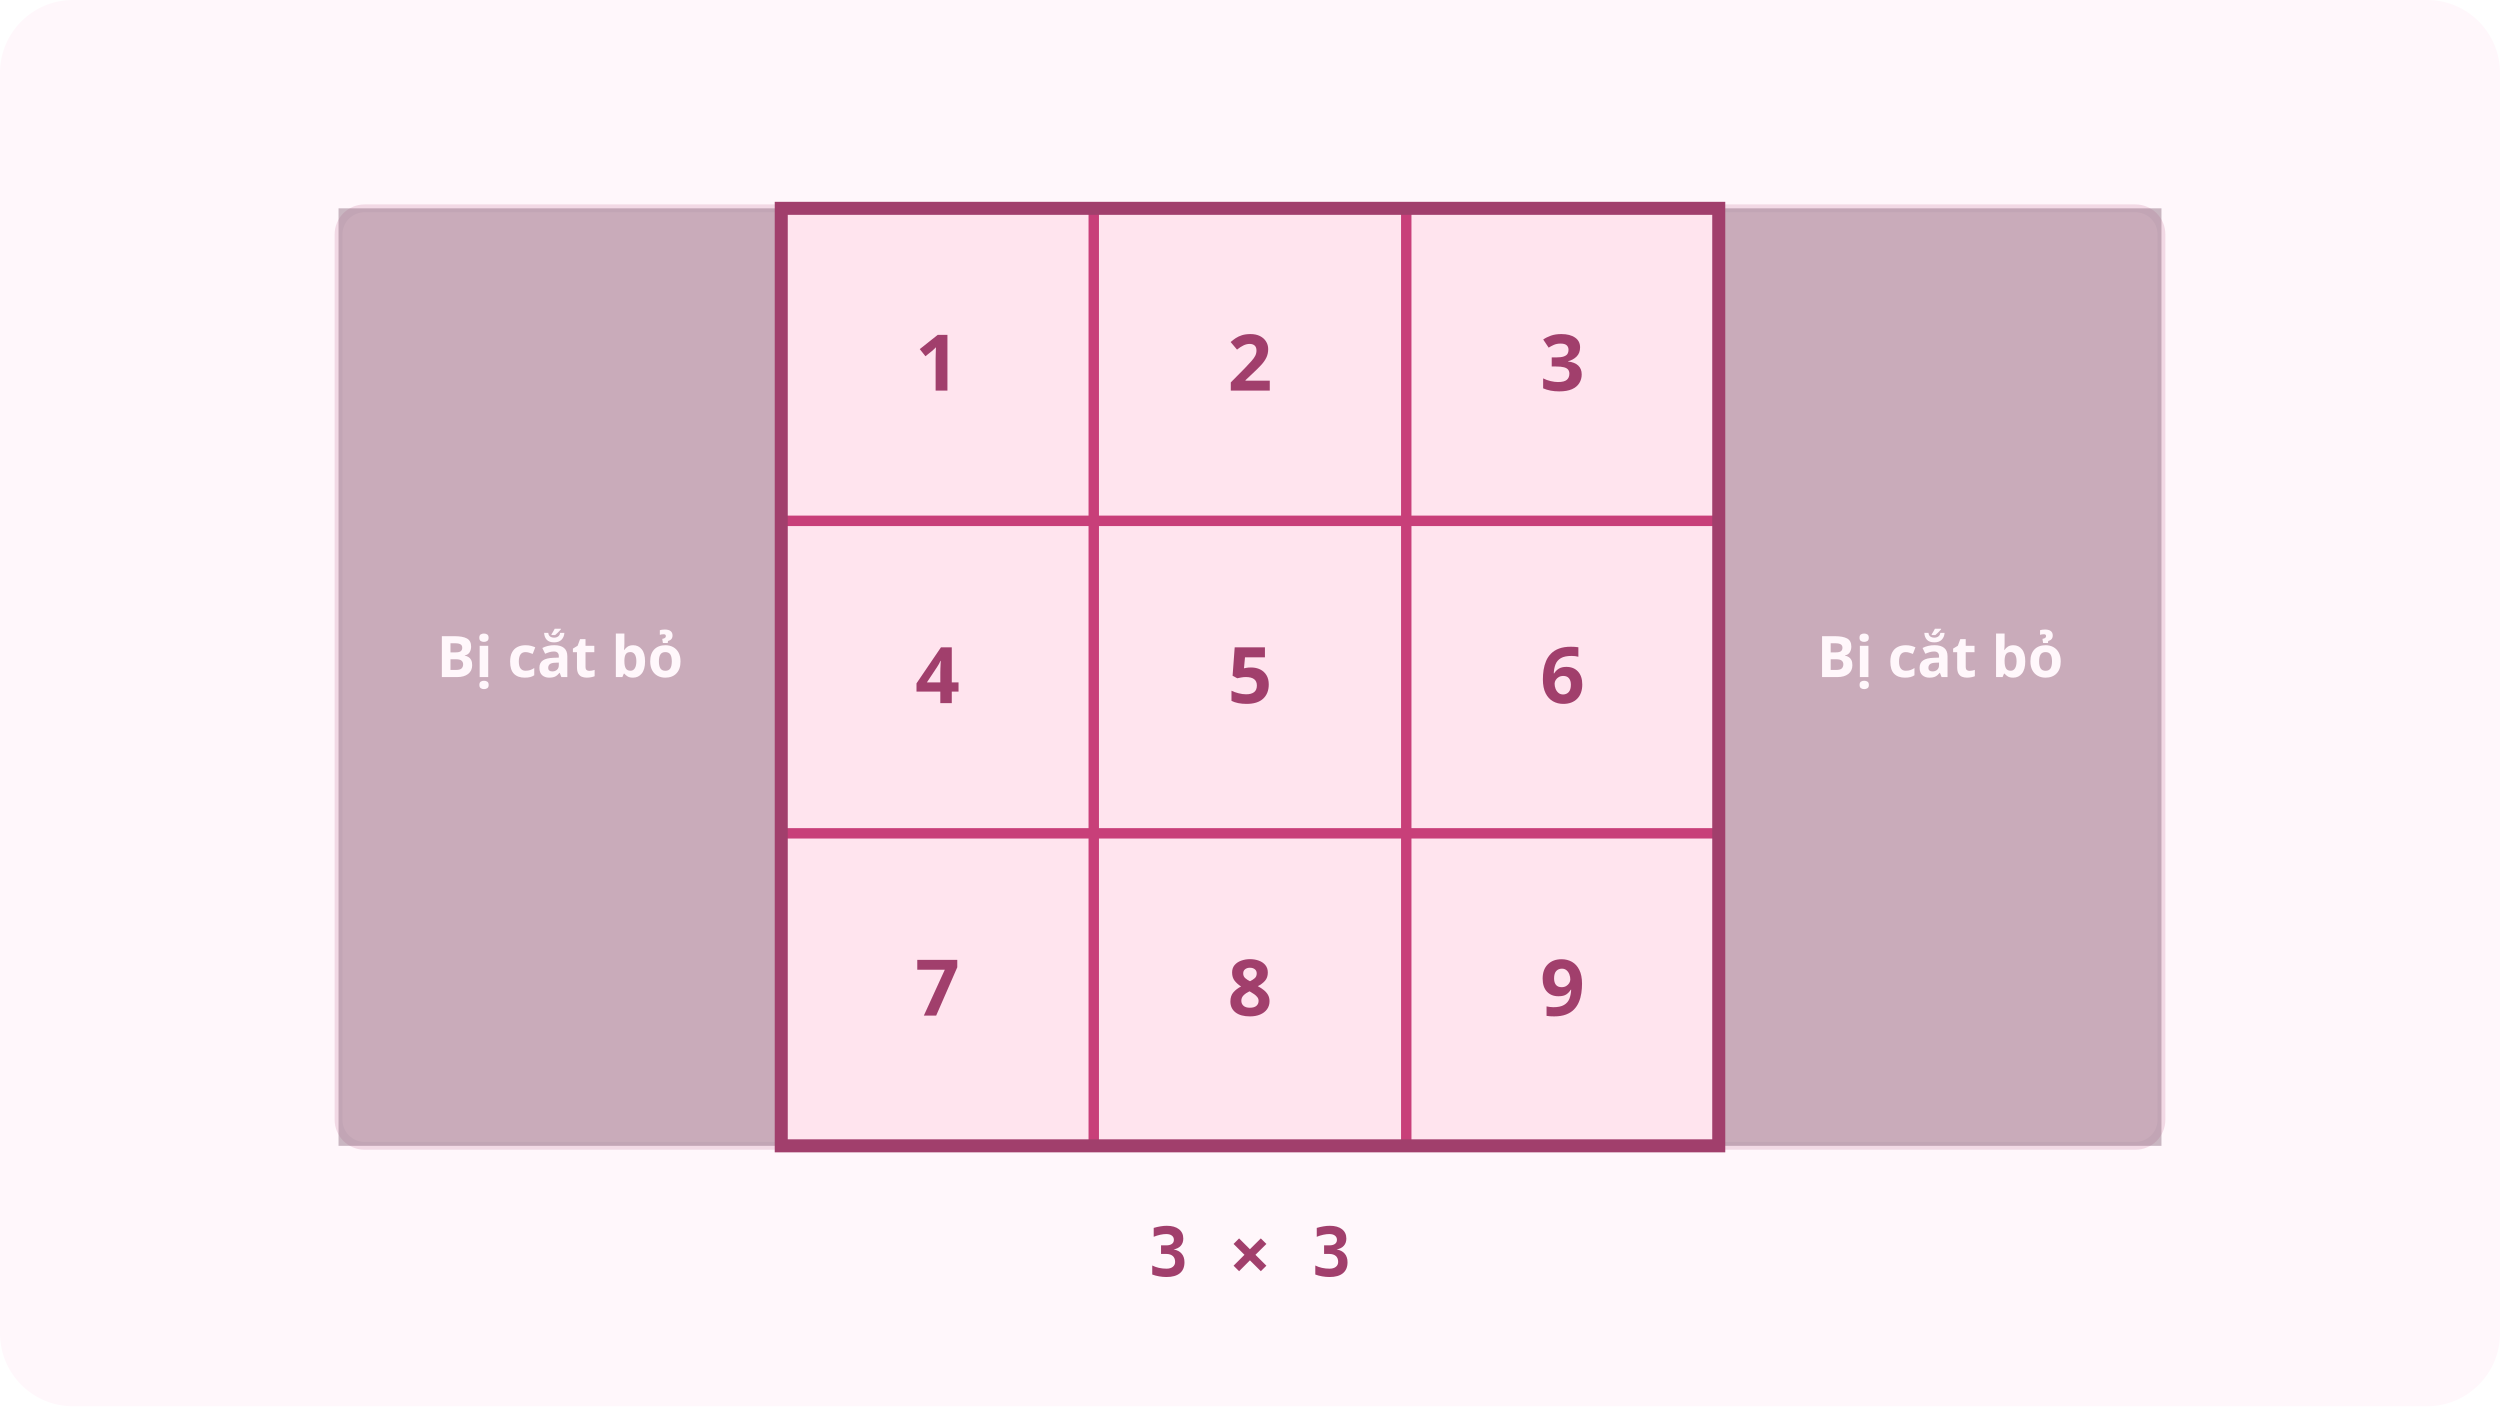
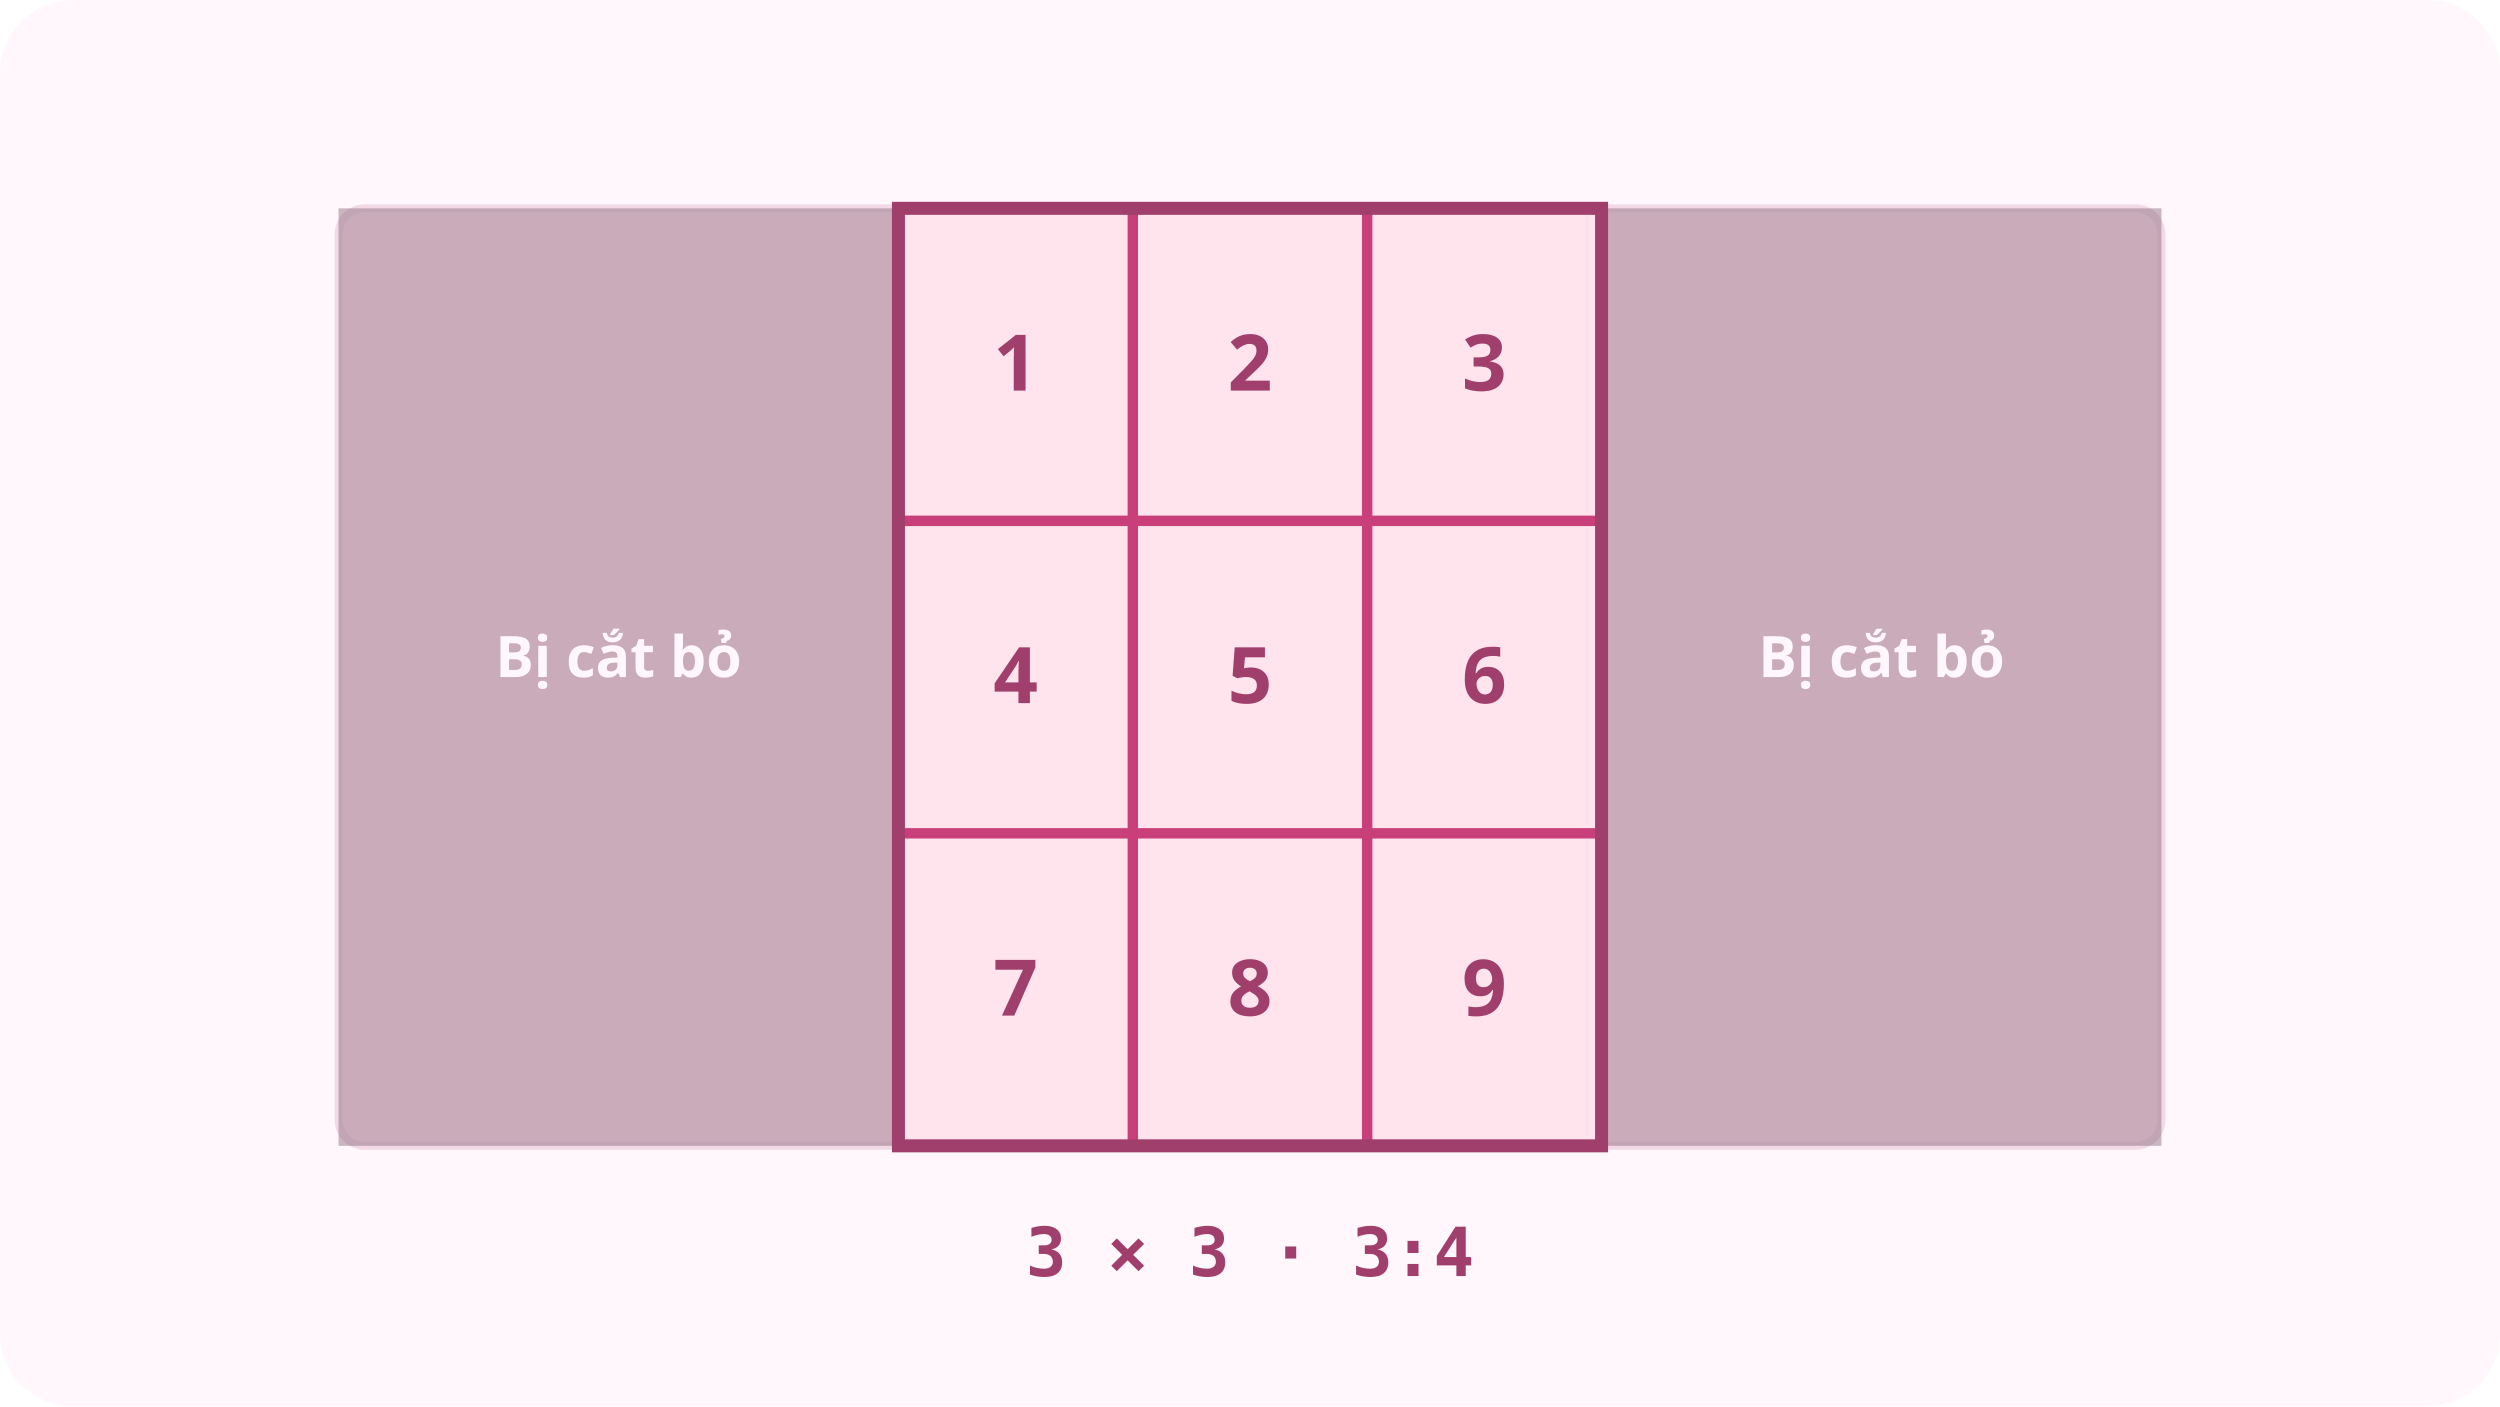
- <svg xmlns="http://www.w3.org/2000/svg" viewBox="0 0 960 540" role="img" aria-label="Lưới 3 × 3 gồm các ô vuông, cắt từ phần giữa ảnh.">
+ <svg xmlns="http://www.w3.org/2000/svg" viewBox="0 0 960 540" role="img" aria-label="Lưới 3 × 3 gồm các ô 3:4, cắt từ phần giữa ảnh.">
  <rect width="960" height="540" rx="28" fill="#fff7fb" />
  <rect x="130" y="80" width="700" height="360" rx="10" fill="#ffe4ee" stroke="#f2d9e5" stroke-width="3" />
-   <rect x="130" y="80" width="170.0" height="360" fill="#876579" opacity="0.45" />
-   <rect x="660.0" y="80" width="170.0" height="360" fill="#876579" opacity="0.45" />
-   <text x="215.0" y="260.0" fill="#fff7fb" font-size="22" font-weight="800" text-anchor="middle" font-family="system-ui,'PingFang SC','Noto Sans SC','Hiragino Sans',sans-serif">Bị cắt bỏ</text>
-   <text x="745.0" y="260.0" fill="#fff7fb" font-size="22" font-weight="800" text-anchor="middle" font-family="system-ui,'PingFang SC','Noto Sans SC','Hiragino Sans',sans-serif">Bị cắt bỏ</text>
-   <line x1="420.0" y1="80" x2="420.0" y2="440" stroke="#c83f79" stroke-width="4" stroke-linecap="round" />
-   <line x1="300.0" y1="200.0" x2="660.0" y2="200.0" stroke="#c83f79" stroke-width="4" stroke-linecap="round" />
-   <line x1="540.0" y1="80" x2="540.0" y2="440" stroke="#c83f79" stroke-width="4" stroke-linecap="round" />
-   <line x1="300.0" y1="320.0" x2="660.0" y2="320.0" stroke="#c83f79" stroke-width="4" stroke-linecap="round" />
-   <rect x="300.0" y="80" width="360" height="360" fill="none" stroke="#a13f6c" stroke-width="5" />
-   <text x="360.0" y="150.0" fill="#a13f6c" font-size="30" font-weight="800" text-anchor="middle" font-family="system-ui,'PingFang SC','Noto Sans SC','Hiragino Sans',sans-serif">1</text>
+   <rect x="130" y="80" width="215.0" height="360" fill="#876579" opacity="0.45" />
+   <rect x="615.0" y="80" width="215.0" height="360" fill="#876579" opacity="0.45" />
+   <text x="237.5" y="260.0" fill="#fff7fb" font-size="22" font-weight="800" text-anchor="middle" font-family="system-ui,'PingFang SC','Noto Sans SC','Hiragino Sans',sans-serif">Bị cắt bỏ</text>
+   <text x="722.5" y="260.0" fill="#fff7fb" font-size="22" font-weight="800" text-anchor="middle" font-family="system-ui,'PingFang SC','Noto Sans SC','Hiragino Sans',sans-serif">Bị cắt bỏ</text>
+   <line x1="435.0" y1="80" x2="435.0" y2="440" stroke="#c83f79" stroke-width="4" stroke-linecap="round" />
+   <line x1="345.0" y1="200.0" x2="615.0" y2="200.0" stroke="#c83f79" stroke-width="4" stroke-linecap="round" />
+   <line x1="525.0" y1="80" x2="525.0" y2="440" stroke="#c83f79" stroke-width="4" stroke-linecap="round" />
+   <line x1="345.0" y1="320.0" x2="615.0" y2="320.0" stroke="#c83f79" stroke-width="4" stroke-linecap="round" />
+   <rect x="345.0" y="80" width="270.0" height="360" fill="none" stroke="#a13f6c" stroke-width="5" />
+   <text x="390.0" y="150.0" fill="#a13f6c" font-size="30" font-weight="800" text-anchor="middle" font-family="system-ui,'PingFang SC','Noto Sans SC','Hiragino Sans',sans-serif">1</text>
  <text x="480.0" y="150.0" fill="#a13f6c" font-size="30" font-weight="800" text-anchor="middle" font-family="system-ui,'PingFang SC','Noto Sans SC','Hiragino Sans',sans-serif">2</text>
-   <text x="600.0" y="150.0" fill="#a13f6c" font-size="30" font-weight="800" text-anchor="middle" font-family="system-ui,'PingFang SC','Noto Sans SC','Hiragino Sans',sans-serif">3</text>
-   <text x="360.0" y="270.0" fill="#a13f6c" font-size="30" font-weight="800" text-anchor="middle" font-family="system-ui,'PingFang SC','Noto Sans SC','Hiragino Sans',sans-serif">4</text>
+   <text x="570.0" y="150.0" fill="#a13f6c" font-size="30" font-weight="800" text-anchor="middle" font-family="system-ui,'PingFang SC','Noto Sans SC','Hiragino Sans',sans-serif">3</text>
+   <text x="390.0" y="270.0" fill="#a13f6c" font-size="30" font-weight="800" text-anchor="middle" font-family="system-ui,'PingFang SC','Noto Sans SC','Hiragino Sans',sans-serif">4</text>
  <text x="480.0" y="270.0" fill="#a13f6c" font-size="30" font-weight="800" text-anchor="middle" font-family="system-ui,'PingFang SC','Noto Sans SC','Hiragino Sans',sans-serif">5</text>
-   <text x="600.0" y="270.0" fill="#a13f6c" font-size="30" font-weight="800" text-anchor="middle" font-family="system-ui,'PingFang SC','Noto Sans SC','Hiragino Sans',sans-serif">6</text>
-   <text x="360.0" y="390.0" fill="#a13f6c" font-size="30" font-weight="800" text-anchor="middle" font-family="system-ui,'PingFang SC','Noto Sans SC','Hiragino Sans',sans-serif">7</text>
+   <text x="570.0" y="270.0" fill="#a13f6c" font-size="30" font-weight="800" text-anchor="middle" font-family="system-ui,'PingFang SC','Noto Sans SC','Hiragino Sans',sans-serif">6</text>
+   <text x="390.0" y="390.0" fill="#a13f6c" font-size="30" font-weight="800" text-anchor="middle" font-family="system-ui,'PingFang SC','Noto Sans SC','Hiragino Sans',sans-serif">7</text>
  <text x="480.0" y="390.0" fill="#a13f6c" font-size="30" font-weight="800" text-anchor="middle" font-family="system-ui,'PingFang SC','Noto Sans SC','Hiragino Sans',sans-serif">8</text>
-   <text x="600.0" y="390.0" fill="#a13f6c" font-size="30" font-weight="800" text-anchor="middle" font-family="system-ui,'PingFang SC','Noto Sans SC','Hiragino Sans',sans-serif">9</text>
-   <text x="480" y="490" fill="#a13f6c" font-size="26" font-weight="800" text-anchor="middle" font-family="ui-monospace,Menlo,Consolas,monospace">3 × 3</text>
+   <text x="570.0" y="390.0" fill="#a13f6c" font-size="30" font-weight="800" text-anchor="middle" font-family="system-ui,'PingFang SC','Noto Sans SC','Hiragino Sans',sans-serif">9</text>
+   <text x="480" y="490" fill="#a13f6c" font-size="26" font-weight="800" text-anchor="middle" font-family="ui-monospace,Menlo,Consolas,monospace">3 × 3 · 3:4</text>
</svg>
